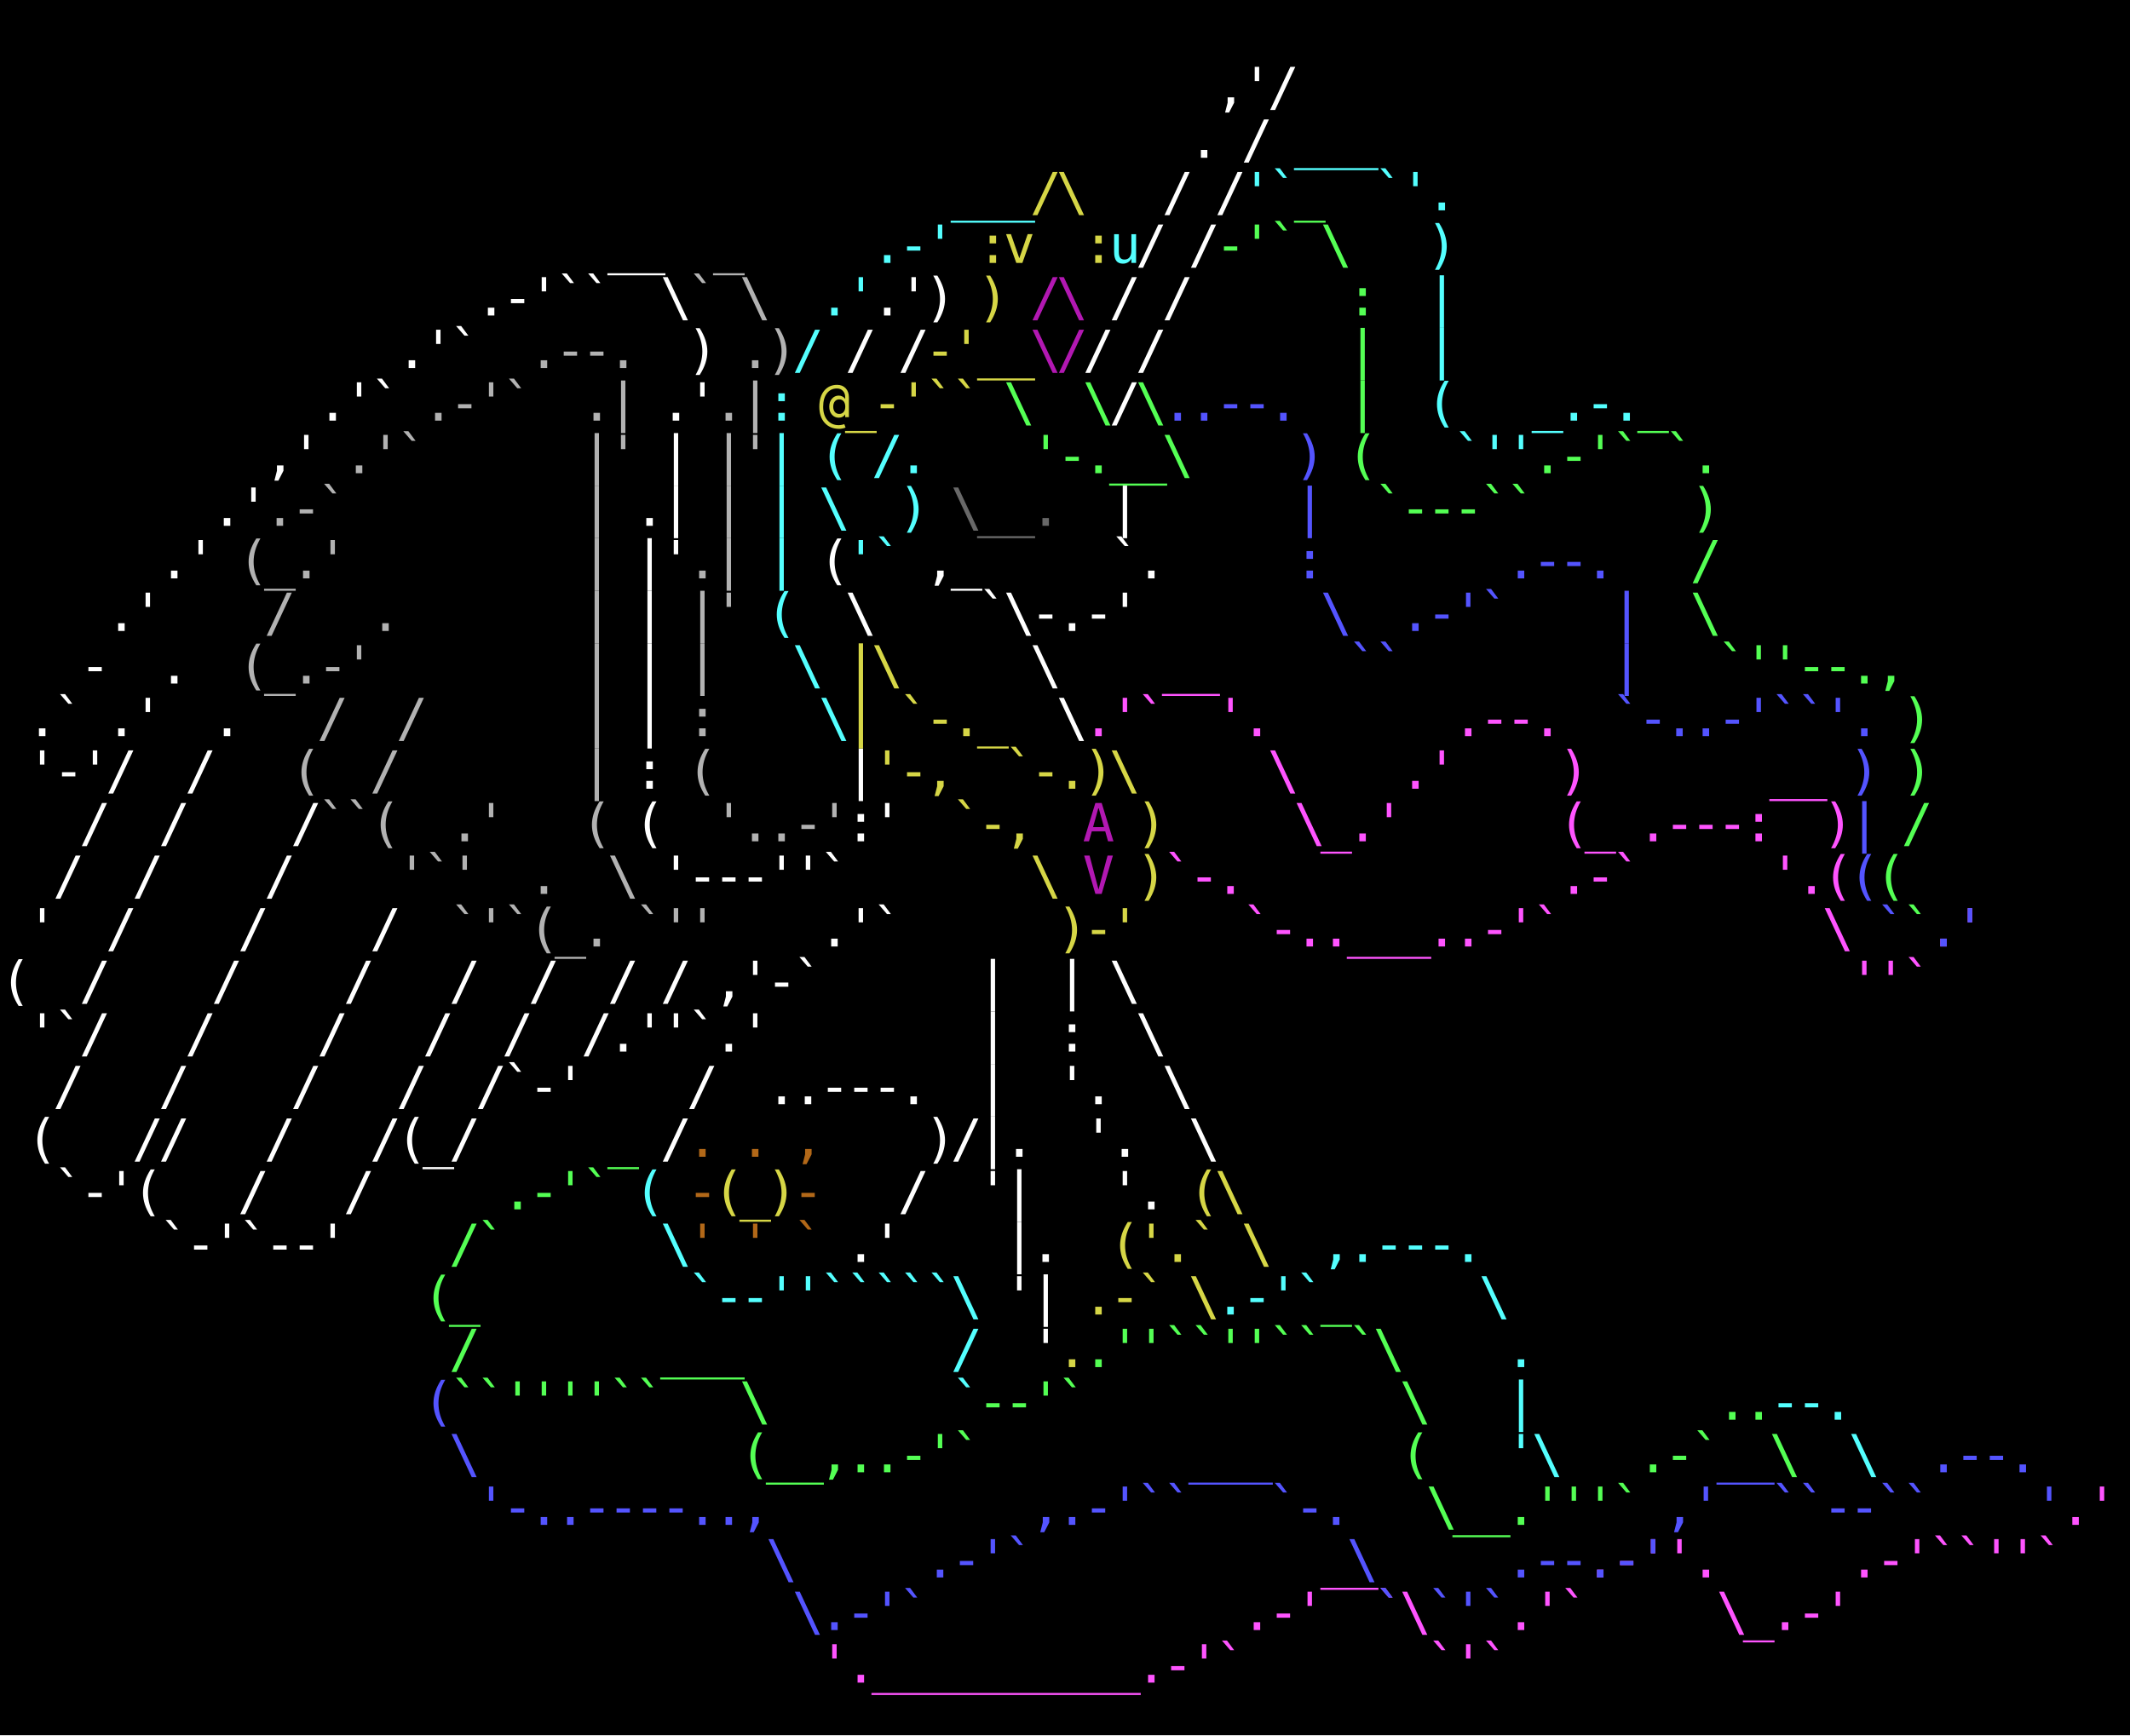
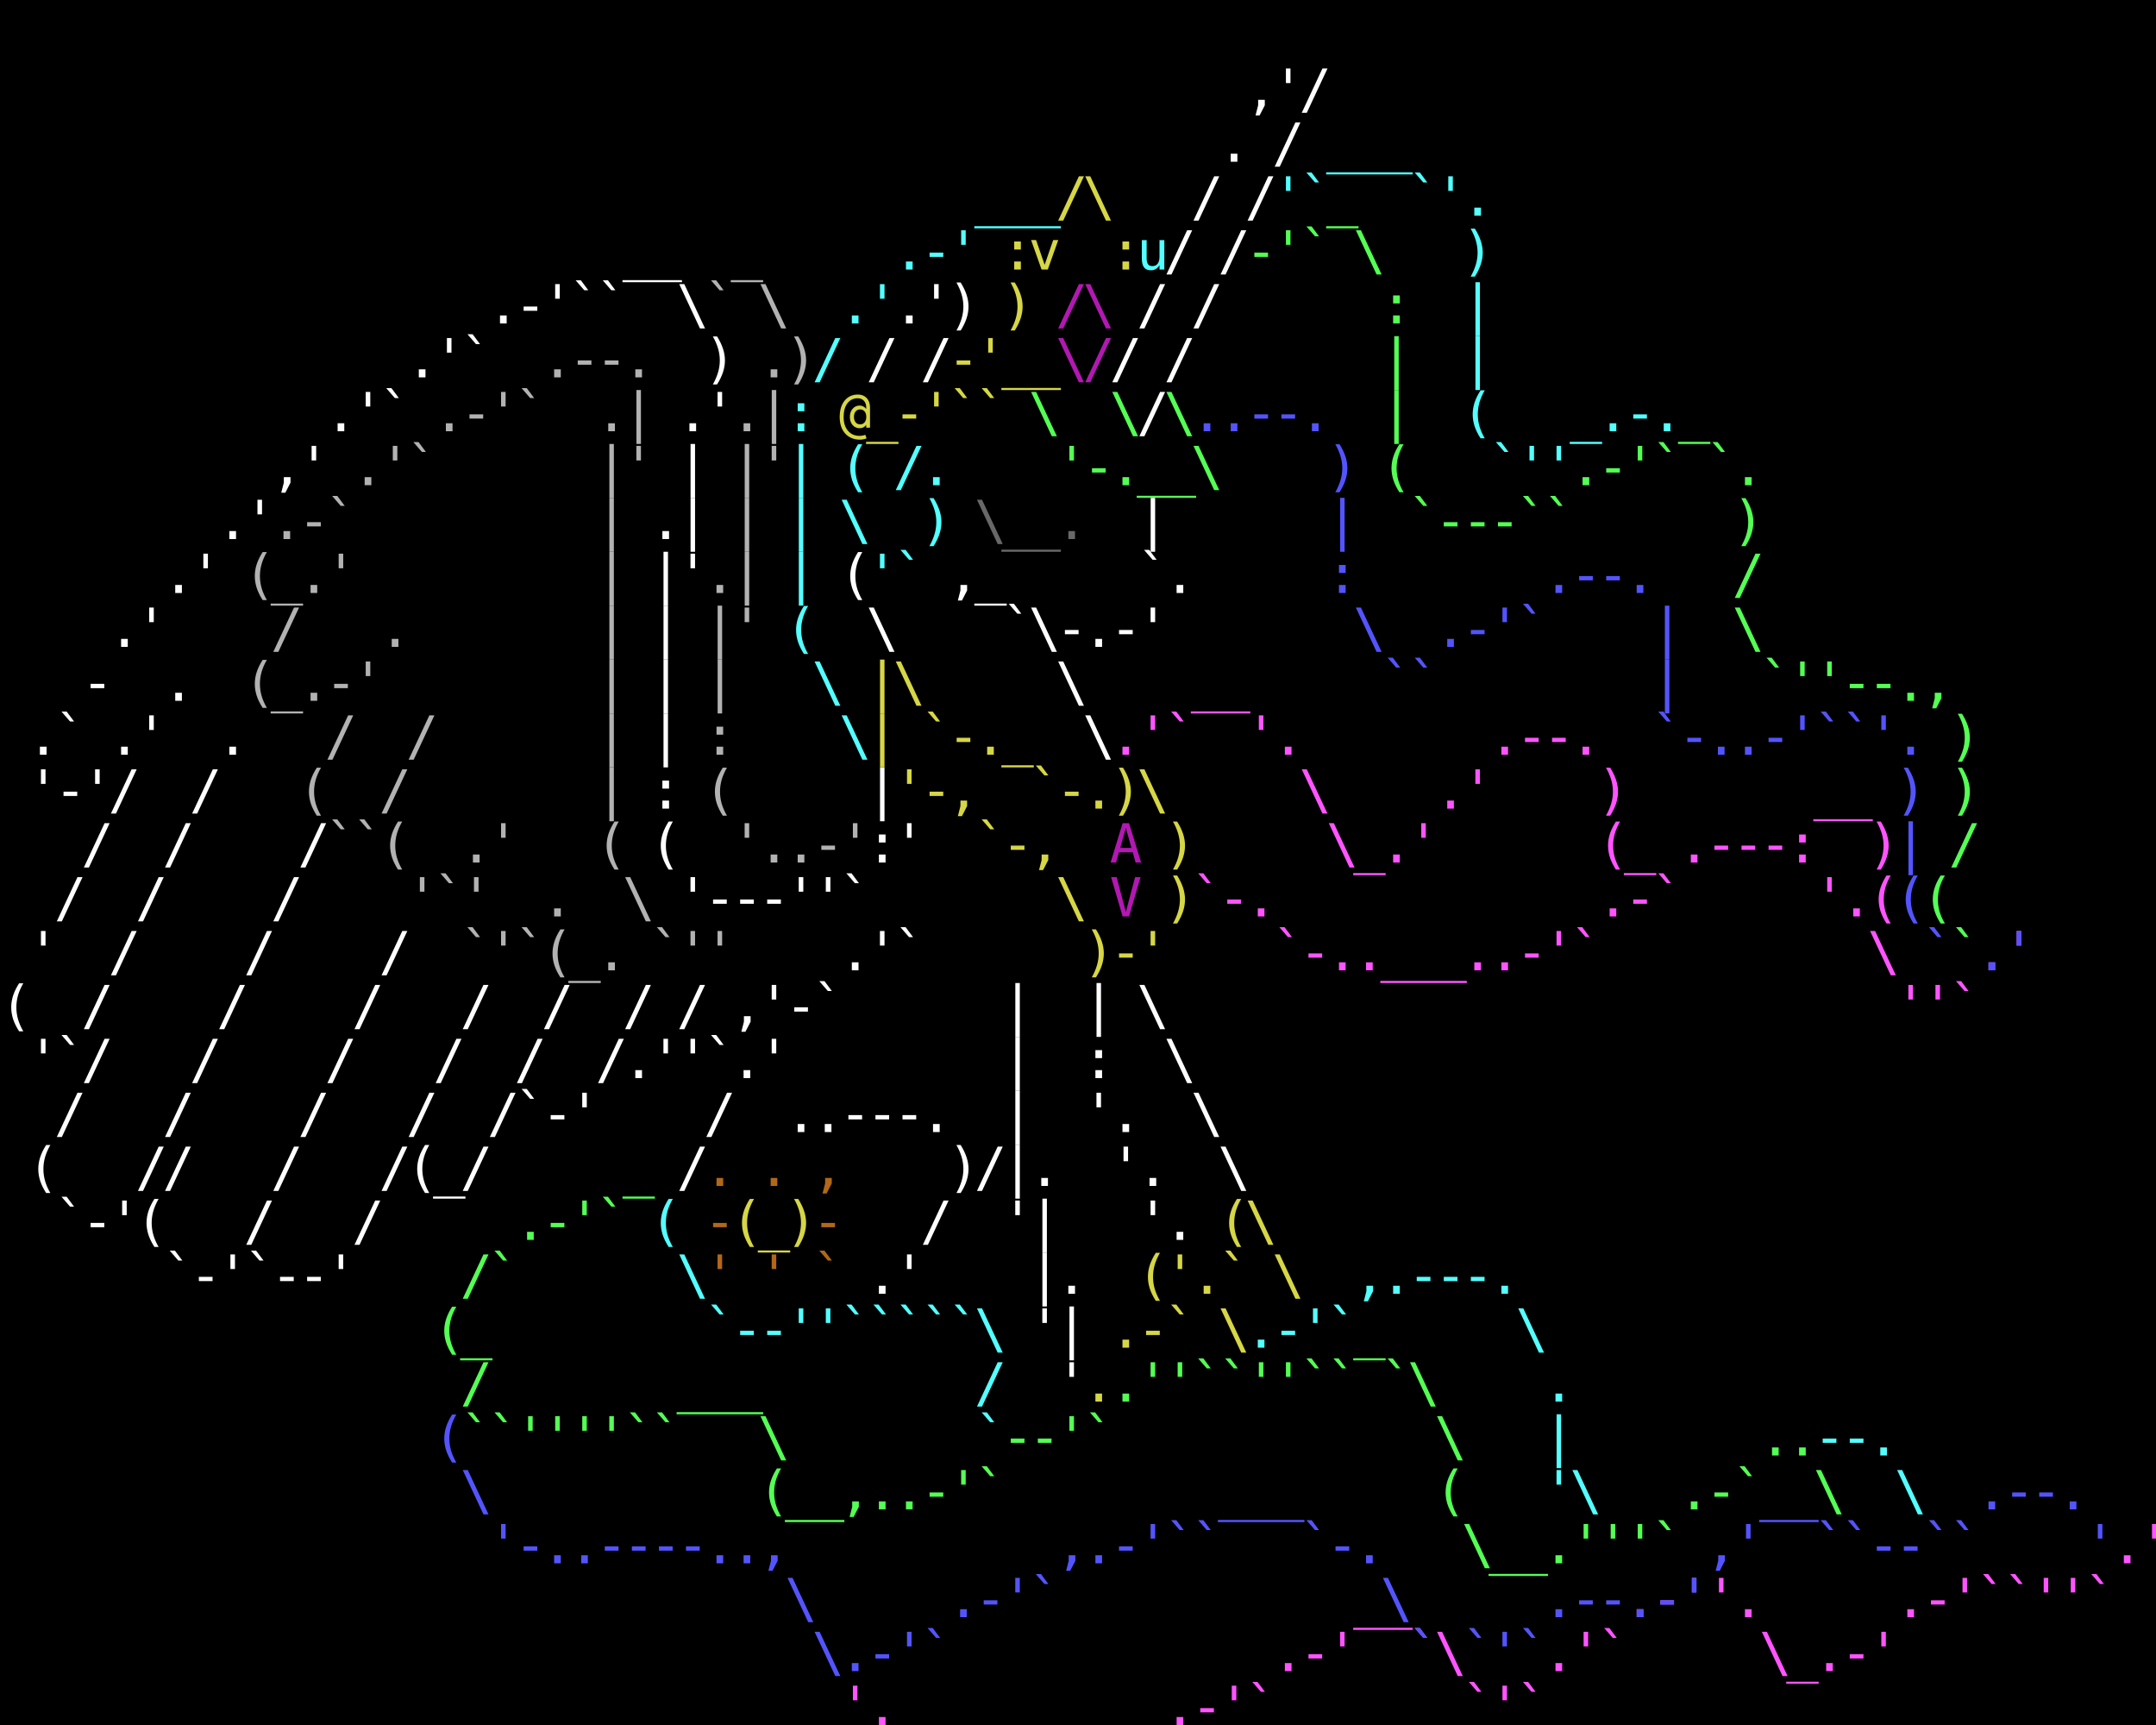
- <svg xmlns="http://www.w3.org/2000/svg" width="486.0" height="396">
-   <rect style="fill:#000000;stroke:none;" width="486.0" height="396" x="0" y="0" />
+ <svg xmlns="http://www.w3.org/2000/svg" width="480.0" height="384">
+   <rect style="fill:#000000;stroke:none;" width="480.0" height="384" x="0" y="0" />
  <text y="0" x="0" style="font-family:monospace;font-size:12px;font-weight:#b2b2b2;fill:white;fill:#54ff54;letter-spacing:-1.2px" xml:space="preserve">
-     <tspan x="0" y="12">                                                                                 </tspan>
-     <tspan x="0" y="24">                                                                                 </tspan>
-     <tspan x="0" y="36">                                                                                 </tspan>
-     <tspan x="0" y="48">                                                 _                               </tspan>
-     <tspan x="0" y="60">                                              -'` \                              </tspan>
-     <tspan x="0" y="72">                                                   :                             </tspan>
-     <tspan x="0" y="84">                                                   |                             </tspan>
+     <tspan x="0" y="48">                                                 _</tspan>
+     <tspan x="0" y="60">                                              -'` \</tspan>
+     <tspan x="0" y="72">                                                   :</tspan>
+     <tspan x="0" y="84">                                                   |</tspan>
    <tspan x="0" y="96">                                      \  \ \       |          _</tspan>
    <tspan x="0" y="108">                                       '-.__\      (      .-'` `.</tspan>
-     <tspan x="0" y="120">                                                    `---``      )                </tspan>
-     <tspan x="0" y="132">                                                                /                </tspan>
-     <tspan x="0" y="144">                                                                \                </tspan>
-     <tspan x="0" y="156">                                                                 `''--.,         </tspan>
-     <tspan x="0" y="168">                                                                        )        </tspan>
-     <tspan x="0" y="180">                                                                        )        </tspan>
-     <tspan x="0" y="192">                                                                        /        </tspan>
-     <tspan x="0" y="204">                                                                       (         </tspan>
-     <tspan x="0" y="216">                                                                        `      </tspan>
-     <tspan x="0" y="228">        </tspan>
-     <tspan x="0" y="240">                                   </tspan>
-     <tspan x="0" y="252">                                   </tspan>
-     <tspan x="0" y="264">                       _                                 </tspan>
-     <tspan x="0" y="276">                   .-'`                                                          </tspan>
-     <tspan x="0" y="288">                 /`                                                              </tspan>
-     <tspan x="0" y="300">                (_                                _                              </tspan>
-     <tspan x="0" y="312">                 /       ___             .''``''`` `\                            </tspan>
-     <tspan x="0" y="324">                 ``''''``   \        --'`            \           ..              </tspan>
-     <tspan x="0" y="336">                            (__,..-'`                (        .-`  \         </tspan>
-     <tspan x="0" y="348">                                                      \__.'''`               </tspan>
-     <tspan x="0" y="360">                        </tspan>
-     <tspan x="0" y="372">                                    </tspan>
-     <tspan x="0" y="384">                               </tspan>
+     <tspan x="0" y="120">                                                    `---``      )</tspan>
+     <tspan x="0" y="132">                                                                /</tspan>
+     <tspan x="0" y="144">                                                                \</tspan>
+     <tspan x="0" y="156">                                                                 `''--.,</tspan>
+     <tspan x="0" y="168">                                                                        )</tspan>
+     <tspan x="0" y="180">                                                                        )</tspan>
+     <tspan x="0" y="192">                                                                        /</tspan>
+     <tspan x="0" y="204">                                                                       (</tspan>
+     <tspan x="0" y="216">                                                                        `</tspan>
+     <tspan x="0" y="264">                       _</tspan>
+     <tspan x="0" y="276">                   .-'`</tspan>
+     <tspan x="0" y="288">                 /`</tspan>
+     <tspan x="0" y="300">                (_                                _</tspan>
+     <tspan x="0" y="312">                 /       ___             .''``''`` `\</tspan>
+     <tspan x="0" y="324">                 ``''''``   \        --'`            \           ..</tspan>
+     <tspan x="0" y="336">                            (__,..-'`                (        .-`  \</tspan>
+     <tspan x="0" y="348">                                                      \__.'''`</tspan>
  </text>
  <text y="0" x="0" style="font-family:monospace;font-size:12px;font-weight:#b2b2b2;fill:white;fill:#686868;letter-spacing:-1.2px" xml:space="preserve">
-     <tspan x="0" y="12">                                                                                 </tspan>
-     <tspan x="0" y="24">                  </tspan>
-     <tspan x="0" y="36">                                                            </tspan>
-     <tspan x="0" y="48">                                      </tspan>
-     <tspan x="0" y="60">                              </tspan>
-     <tspan x="0" y="72">                             </tspan>
-     <tspan x="0" y="84">                             </tspan>
-     <tspan x="0" y="96">               </tspan>
-     <tspan x="0" y="108">               </tspan>
-     <tspan x="0" y="120">                                    \__.          </tspan>
+     <tspan x="0" y="120">                                    \__.</tspan>
  </text>
  <text y="0" x="0" style="font-family:monospace;font-size:12px;font-weight:#b2b2b2;fill:white;fill:#b218b2;letter-spacing:-1.2px" xml:space="preserve">
-     <tspan x="0" y="12">                                                                                 </tspan>
-     <tspan x="0" y="24">                                                                           </tspan>
-     <tspan x="0" y="36">                                                                     </tspan>
-     <tspan x="0" y="48">                                                                 </tspan>
-     <tspan x="0" y="60">                                                        </tspan>
-     <tspan x="0" y="72">                                       /\                           </tspan>
-     <tspan x="0" y="84">                                       \/                          </tspan>
-     <tspan x="0" y="96">                                                      </tspan>
-     <tspan x="0" y="108">             </tspan>
-     <tspan x="0" y="120">              </tspan>
-     <tspan x="0" y="132">               </tspan>
-     <tspan x="0" y="144">               </tspan>
-     <tspan x="0" y="156">                                     </tspan>
-     <tspan x="0" y="168">                                       </tspan>
-     <tspan x="0" y="180">                                   </tspan>
-     <tspan x="0" y="192">                                         A       </tspan>
-     <tspan x="0" y="204">                                         V       </tspan>
+     <tspan x="0" y="72">                                       /\</tspan>
+     <tspan x="0" y="84">                                       \/</tspan>
+     <tspan x="0" y="192">                                         A</tspan>
+     <tspan x="0" y="204">                                         V</tspan>
  </text>
  <text y="0" x="0" style="font-family:monospace;font-size:12px;font-weight:#b2b2b2;fill:white;fill:#54ffff;letter-spacing:-1.2px" xml:space="preserve">
-     <tspan x="0" y="12">                                                                                 </tspan>
-     <tspan x="0" y="24">                                                                                 </tspan>
-     <tspan x="0" y="36">                                                 ___                             </tspan>
-     <tspan x="0" y="48">                                    ___        '`   `'.                          </tspan>
-     <tspan x="0" y="60">                                 .-'      u           )                          </tspan>
-     <tspan x="0" y="72">                               .'                     |                          </tspan>
-     <tspan x="0" y="84">                              /                       |                          </tspan>
+     <tspan x="0" y="36">                                                 ___</tspan>
+     <tspan x="0" y="48">                                    ___        '`   `'.</tspan>
+     <tspan x="0" y="60">                                 .-'      u           )</tspan>
+     <tspan x="0" y="72">                               .'                     |</tspan>
+     <tspan x="0" y="84">                              /                       |</tspan>
    <tspan x="0" y="96">                             :                        (   _.-.</tspan>
    <tspan x="0" y="108">                             | ( /.                    `''</tspan>
-     <tspan x="0" y="120">                             | \  )                 </tspan>
-     <tspan x="0" y="132">                             |  '`                </tspan>
+     <tspan x="0" y="120">                             | \  )</tspan>
+     <tspan x="0" y="132">                             |  '`</tspan>
    <tspan x="0" y="144">                             (</tspan>
    <tspan x="0" y="156">                              \</tspan>
-     <tspan x="0" y="168">                               \ </tspan>
-     <tspan x="0" y="180">      </tspan>
-     <tspan x="0" y="192">         </tspan>
-     <tspan x="0" y="204">       </tspan>
-     <tspan x="0" y="216"> </tspan>
-     <tspan x="0" y="228">        </tspan>
-     <tspan x="0" y="240">                                    </tspan>
-     <tspan x="0" y="252">                                   </tspan>
-     <tspan x="0" y="264">                                 </tspan>
-     <tspan x="0" y="276">                        (                                   </tspan>
-     <tspan x="0" y="288">                         \                        ,.---.                         </tspan>
-     <tspan x="0" y="300">                          `--''`````\         .-'`      \                        </tspan>
-     <tspan x="0" y="312">                                    /                    .                       </tspan>
-     <tspan x="0" y="324">                                    `                    |         --.           </tspan>
-     <tspan x="0" y="336">                                                         '\           \          </tspan>
-     <tspan x="0" y="348">                                                                             </tspan>
+     <tspan x="0" y="168">                               \</tspan>
+     <tspan x="0" y="276">                        (</tspan>
+     <tspan x="0" y="288">                         \                        ,.---.</tspan>
+     <tspan x="0" y="300">                          `--''`````\         .-'`      \</tspan>
+     <tspan x="0" y="312">                                    /                    .</tspan>
+     <tspan x="0" y="324">                                    `                    |         --.</tspan>
+     <tspan x="0" y="336">                                                         '\           \</tspan>
  </text>
  <text y="0" x="0" style="font-family:monospace;font-size:12px;font-weight:#b2b2b2;fill:white;fill:#b2b2b2;letter-spacing:-1.2px" xml:space="preserve">
-     <tspan x="0" y="12">                                                                                 </tspan>
-     <tspan x="0" y="24">                                                         </tspan>
-     <tspan x="0" y="36">                                                     </tspan>
-     <tspan x="0" y="48">                                                </tspan>
-     <tspan x="0" y="60">                           _                  </tspan>
-     <tspan x="0" y="72">                          ` \          </tspan>
-     <tspan x="0" y="84">                    .--.    .)                         </tspan>
-     <tspan x="0" y="96">                .-'`  .|   .|                 </tspan>
-     <tspan x="0" y="108">             .'`      |'   |'                        </tspan>
-     <tspan x="0" y="120">          .-`         |    |                             </tspan>
-     <tspan x="0" y="132">         (_.'         |   .|                        </tspan>
-     <tspan x="0" y="144">          /   .       |   |'                              </tspan>
-     <tspan x="0" y="156">         (_.-'        |   |                             </tspan>
-     <tspan x="0" y="168">            /  /      |   :                                       </tspan>
-     <tspan x="0" y="180">           (  /       |   (             </tspan>
+     <tspan x="0" y="60">                           _</tspan>
+     <tspan x="0" y="72">                          ` \</tspan>
+     <tspan x="0" y="84">                    .--.    .)</tspan>
+     <tspan x="0" y="96">                .-'`  .|   .|</tspan>
+     <tspan x="0" y="108">             .'`      |'   |'</tspan>
+     <tspan x="0" y="120">          .-`         |    |</tspan>
+     <tspan x="0" y="132">         (_.'         |   .|</tspan>
+     <tspan x="0" y="144">          /   .       |   |'</tspan>
+     <tspan x="0" y="156">         (_.-'        |   |</tspan>
+     <tspan x="0" y="168">            /  /      |   :</tspan>
+     <tspan x="0" y="180">           (  /       |   (</tspan>
    <tspan x="0" y="192">            ``(  .'   (    '..-'</tspan>
-     <tspan x="0" y="204">               '`'  .  \              </tspan>
-     <tspan x="0" y="216">                 `'`(_. `''        </tspan>
-     <tspan x="0" y="228">               </tspan>
-     <tspan x="0" y="240">                                  </tspan>
+     <tspan x="0" y="204">               '`'  .  \</tspan>
+     <tspan x="0" y="216">                 `'`(_. `''</tspan>
  </text>
  <text y="0" x="0" style="font-family:monospace;font-size:12px;font-weight:#b2b2b2;fill:white;fill:#b26818;letter-spacing:-1.2px" xml:space="preserve">
-     <tspan x="0" y="12">                                                                                 </tspan>
-     <tspan x="0" y="24">                                                                           </tspan>
-     <tspan x="0" y="36">                                                                     </tspan>
-     <tspan x="0" y="48">                                                              </tspan>
-     <tspan x="0" y="60">                                                    </tspan>
-     <tspan x="0" y="72">                                                               </tspan>
-     <tspan x="0" y="84">                                                       </tspan>
-     <tspan x="0" y="96">                                         </tspan>
-     <tspan x="0" y="108">             </tspan>
-     <tspan x="0" y="120">              </tspan>
-     <tspan x="0" y="132">               </tspan>
-     <tspan x="0" y="144">               </tspan>
-     <tspan x="0" y="156">                                   </tspan>
-     <tspan x="0" y="168">                                </tspan>
-     <tspan x="0" y="180">                              </tspan>
-     <tspan x="0" y="192">                                   </tspan>
-     <tspan x="0" y="204">                                       </tspan>
-     <tspan x="0" y="216">                                          </tspan>
-     <tspan x="0" y="228">                                       </tspan>
-     <tspan x="0" y="240">                                   </tspan>
-     <tspan x="0" y="252">                                   </tspan>
-     <tspan x="0" y="264">                          . . ,                                                  </tspan>
-     <tspan x="0" y="276">                          -   -                                           </tspan>
-     <tspan x="0" y="288">                          ' ' `                                   </tspan>
-     <tspan x="0" y="300">                                      </tspan>
+     <tspan x="0" y="264">                          . . ,</tspan>
+     <tspan x="0" y="276">                          -   -</tspan>
+     <tspan x="0" y="288">                          ' ' `</tspan>
  </text>
  <text y="0" x="0" style="font-family:monospace;font-size:12px;font-weight:#b2b2b2;fill:white;fill:#ffffff;letter-spacing:-1.2px" xml:space="preserve">
-     <tspan x="0" y="12">                                                                                 </tspan>
-     <tspan x="0" y="24">                                              ,'/                                </tspan>
-     <tspan x="0" y="36">                                             . /                          </tspan>
-     <tspan x="0" y="48">                                            / /                         </tspan>
-     <tspan x="0" y="60">                       __                  / /                            </tspan>
-     <tspan x="0" y="72">                  .-'``  \       .')      / /                               </tspan>
-     <tspan x="0" y="84">               .'`        )     / /      / /                                </tspan>
-     <tspan x="0" y="96">            .'`          .'               /                     </tspan>
-     <tspan x="0" y="108">          ,'             |                                           </tspan>
-     <tspan x="0" y="120">        .'              .|                |                             </tspan>
-     <tspan x="0" y="132">      .'                |'     (   ,_     `.                            </tspan>
-     <tspan x="0" y="144">    .'                  |       \    `\-.-'                                </tspan>
-     <tspan x="0" y="156">   -  .                 |              \                            </tspan>
-     <tspan x="0" y="168"> .` .'  .               |               \                              </tspan>
-     <tspan x="0" y="180"> '-'/  /                :       |       </tspan>
-     <tspan x="0" y="192">   /  /    /            (       :'          </tspan>
-     <tspan x="0" y="204">  /  /    /              '---''`              </tspan>
-     <tspan x="0" y="216"> '  /    /    /                .'`     </tspan>
-     <tspan x="0" y="228">(  /    /    /   /  /  / / ,'-`      |  | \         </tspan>
-     <tspan x="0" y="240"> '`/   /    /   /  /  /.''`.'        |  :  \                                     </tspan>
-     <tspan x="0" y="252">  /   /    /   /  /`-'    /  ..---.  |  '.  \                                    </tspan>
-     <tspan x="0" y="264"> (   //   /   /(_/       /         )/|.  '.  \                                   </tspan>
-     <tspan x="0" y="276">  `-'(   /   /                    /  '|   '.                                   </tspan>
-     <tspan x="0" y="288">      `-'`--'                   .'    |.                           </tspan>
-     <tspan x="0" y="300">                                      '|                       </tspan>
-     <tspan x="0" y="312">                                       ' </tspan>
+     <tspan x="0" y="24">                                              ,'/</tspan>
+     <tspan x="0" y="36">                                             . /</tspan>
+     <tspan x="0" y="48">                                            / /</tspan>
+     <tspan x="0" y="60">                       __                  / /</tspan>
+     <tspan x="0" y="72">                  .-'``  \       .')      / /</tspan>
+     <tspan x="0" y="84">               .'`        )     / /      / /</tspan>
+     <tspan x="0" y="96">            .'`          .'               /</tspan>
+     <tspan x="0" y="108">          ,'             |</tspan>
+     <tspan x="0" y="120">        .'              .|                |</tspan>
+     <tspan x="0" y="132">      .'                |'     (   ,_     `.</tspan>
+     <tspan x="0" y="144">    .'                  |       \    `\-.-'</tspan>
+     <tspan x="0" y="156">   -  .                 |              \</tspan>
+     <tspan x="0" y="168"> .` .'  .               |               \</tspan>
+     <tspan x="0" y="180"> '-'/  /                :       |</tspan>
+     <tspan x="0" y="192">   /  /    /            (       :'</tspan>
+     <tspan x="0" y="204">  /  /    /              '---''`</tspan>
+     <tspan x="0" y="216"> '  /    /    /                .'`</tspan>
+     <tspan x="0" y="228">(  /    /    /   /  /  / / ,'-`      |  | \</tspan>
+     <tspan x="0" y="240"> '`/   /    /   /  /  /.''`.'        |  :  \</tspan>
+     <tspan x="0" y="252">  /   /    /   /  /`-'    /  ..---.  |  '.  \</tspan>
+     <tspan x="0" y="264"> (   //   /   /(_/       /         )/|.  '.  \</tspan>
+     <tspan x="0" y="276">  `-'(   /   /                    /  '|   '.</tspan>
+     <tspan x="0" y="288">      `-'`--'                   .'    |.</tspan>
+     <tspan x="0" y="300">                                      '|</tspan>
+     <tspan x="0" y="312">                                       '</tspan>
  </text>
  <text y="0" x="0" style="font-family:monospace;font-size:12px;font-weight:#b2b2b2;fill:white;fill:#ff54ff;letter-spacing:-1.2px" xml:space="preserve">
-     <tspan x="0" y="12">                                                                                 </tspan>
-     <tspan x="0" y="24">                                  </tspan>
-     <tspan x="0" y="36">                                           </tspan>
-     <tspan x="0" y="48">                                               </tspan>
-     <tspan x="0" y="60">                          </tspan>
-     <tspan x="0" y="72">                       </tspan>
-     <tspan x="0" y="84">                       </tspan>
-     <tspan x="0" y="96">                </tspan>
-     <tspan x="0" y="108"> </tspan>
-     <tspan x="0" y="120">                     </tspan>
-     <tspan x="0" y="132">             </tspan>
-     <tspan x="0" y="144">             </tspan>
    <tspan x="0" y="156">                                            __</tspan>
-     <tspan x="0" y="168">                                         .'`  '.       .--.            </tspan>
-     <tspan x="0" y="180">                                                \    .'    )       __        </tspan>
-     <tspan x="0" y="192">                                                 \_.'      (_ .---:  )       </tspan>
-     <tspan x="0" y="204">                                            `-.            .-`     '.(           </tspan>
-     <tspan x="0" y="216">                                               `-..___..-'`          \   .'      </tspan>
-     <tspan x="0" y="228">                                                                      ''`        </tspan>
-     <tspan x="0" y="240">                                    </tspan>
-     <tspan x="0" y="252">                                  </tspan>
-     <tspan x="0" y="264">                             </tspan>
-     <tspan x="0" y="276">                                </tspan>
-     <tspan x="0" y="288">                       </tspan>
-     <tspan x="0" y="300">                      </tspan>
-     <tspan x="0" y="312">                    </tspan>
-     <tspan x="0" y="324">           </tspan>
-     <tspan x="0" y="336">     </tspan>
-     <tspan x="0" y="348">                                                                              .' </tspan>
-     <tspan x="0" y="360">                                                  __        .-''.     .-'``''`   </tspan>
-     <tspan x="0" y="372">                                               .-'  `\   .'`     \_.-'           </tspan>
+     <tspan x="0" y="168">                                         .'`  '.       .--.</tspan>
+     <tspan x="0" y="180">                                                \    .'    )       __</tspan>
+     <tspan x="0" y="192">                                                 \_.'      (_ .---:  )</tspan>
+     <tspan x="0" y="204">                                            `-.            .-`     '.(</tspan>
+     <tspan x="0" y="216">                                               `-..___..-'`          \   .'</tspan>
+     <tspan x="0" y="228">                                                                      ''`</tspan>
+     <tspan x="0" y="348">                                                                              .'</tspan>
+     <tspan x="0" y="360">                                                  __        .-''.     .-'``''`</tspan>
+     <tspan x="0" y="372">                                               .-'  `\   .'`     \_.-'</tspan>
    <tspan x="0" y="384">                               '.__________.-'`       `'`</tspan>
-     <tspan x="0" y="396">                               </tspan>
  </text>
  <text y="0" x="0" style="font-family:monospace;font-size:12px;font-weight:#b2b2b2;fill:white;fill:#d6d646;letter-spacing:-1.2px" xml:space="preserve">
-     <tspan x="0" y="12">                                                                                 </tspan>
-     <tspan x="0" y="24">                                                                           </tspan>
-     <tspan x="0" y="36">                                                                     </tspan>
-     <tspan x="0" y="48">                                       /\                            </tspan>
-     <tspan x="0" y="60">                                     :v  :                        </tspan>
-     <tspan x="0" y="72">                                     )                              </tspan>
-     <tspan x="0" y="84">                                   -'__                            </tspan>
-     <tspan x="0" y="96">                               @_-'``                 </tspan>
-     <tspan x="0" y="108">             </tspan>
-     <tspan x="0" y="120">              </tspan>
-     <tspan x="0" y="132">               </tspan>
-     <tspan x="0" y="144">               </tspan>
-     <tspan x="0" y="156">                                |\       </tspan>
-     <tspan x="0" y="168">                                | `-._       </tspan>
-     <tspan x="0" y="180">                                 '-,  `-.)\       </tspan>
-     <tspan x="0" y="192">                                    `-,    )        </tspan>
-     <tspan x="0" y="204">                                       \   )        </tspan>
-     <tspan x="0" y="216">                                        )-'     </tspan>
-     <tspan x="0" y="228">                                       </tspan>
-     <tspan x="0" y="240">                                   </tspan>
-     <tspan x="0" y="252">                                   </tspan>
-     <tspan x="0" y="264">                                                                                 </tspan>
-     <tspan x="0" y="276">                           (_)               (\                                  </tspan>
-     <tspan x="0" y="288">                                          ('.` \                                 </tspan>
+     <tspan x="0" y="48">                                       /\</tspan>
+     <tspan x="0" y="60">                                     :v  :</tspan>
+     <tspan x="0" y="72">                                     )</tspan>
+     <tspan x="0" y="84">                                   -'__</tspan>
+     <tspan x="0" y="96">                               @_-'``</tspan>
+     <tspan x="0" y="156">                                |\</tspan>
+     <tspan x="0" y="168">                                | `-._</tspan>
+     <tspan x="0" y="180">                                 '-,  `-.)\</tspan>
+     <tspan x="0" y="192">                                    `-,    )</tspan>
+     <tspan x="0" y="204">                                       \   )</tspan>
+     <tspan x="0" y="216">                                        )-'</tspan>
+     <tspan x="0" y="276">                           (_)               (\</tspan>
+     <tspan x="0" y="288">                                          ('.` \</tspan>
    <tspan x="0" y="300">                                         .-` \</tspan>
-     <tspan x="0" y="312">                                        . </tspan>
+     <tspan x="0" y="312">                                        .</tspan>
  </text>
  <text y="0" x="0" style="font-family:monospace;font-size:12px;font-weight:#b2b2b2;fill:white;fill:#5454ff;letter-spacing:-1.2px" xml:space="preserve">
-     <tspan x="0" y="12">                                                                                 </tspan>
-     <tspan x="0" y="24">                                                        </tspan>
-     <tspan x="0" y="36">                                  </tspan>
-     <tspan x="0" y="48">                        </tspan>
-     <tspan x="0" y="60">                        </tspan>
-     <tspan x="0" y="72">                                </tspan>
-     <tspan x="0" y="84">                                           </tspan>
-     <tspan x="0" y="96">                                            ..--.                      </tspan>
-     <tspan x="0" y="108">                                                 )                  </tspan>
-     <tspan x="0" y="120">                                                 |                    </tspan>
-     <tspan x="0" y="132">                                                 :       .--.                 </tspan>
-     <tspan x="0" y="144">                                                  \  .-'`    |                </tspan>
-     <tspan x="0" y="156">                                                   ``        |           </tspan>
-     <tspan x="0" y="168">                                                             `-..-'``'.      </tspan>
-     <tspan x="0" y="180">                                                                      )         </tspan>
-     <tspan x="0" y="192">                                                                      |          </tspan>
-     <tspan x="0" y="204">                                                                      (          </tspan>
-     <tspan x="0" y="216">                                                                       ` .'      </tspan>
-     <tspan x="0" y="228">           </tspan>
-     <tspan x="0" y="240">                                    </tspan>
-     <tspan x="0" y="252">                               </tspan>
-     <tspan x="0" y="264">                              </tspan>
-     <tspan x="0" y="276">                                                                      </tspan>
-     <tspan x="0" y="288">                                                           </tspan>
-     <tspan x="0" y="300">                                                          </tspan>
-     <tspan x="0" y="312">                                                       </tspan>
-     <tspan x="0" y="324">                (                             </tspan>
-     <tspan x="0" y="336">                 \                           ___                 __      .--.  </tspan>
-     <tspan x="0" y="348">                  '-..----..,          ,.-'``   `-.            ,'  ``--``    ' </tspan>
-     <tspan x="0" y="360">                             \     .-'`            \     .--.-'                  </tspan>
-     <tspan x="0" y="372">                              \.-'`                 ` `'`                        </tspan>
-     <tspan x="0" y="384">                                                         </tspan>
+     <tspan x="0" y="96">                                            ..--.</tspan>
+     <tspan x="0" y="108">                                                 )</tspan>
+     <tspan x="0" y="120">                                                 |</tspan>
+     <tspan x="0" y="132">                                                 :       .--.</tspan>
+     <tspan x="0" y="144">                                                  \  .-'`    |</tspan>
+     <tspan x="0" y="156">                                                   ``        |</tspan>
+     <tspan x="0" y="168">                                                             `-..-'``'.</tspan>
+     <tspan x="0" y="180">                                                                      )</tspan>
+     <tspan x="0" y="192">                                                                      |</tspan>
+     <tspan x="0" y="204">                                                                      (</tspan>
+     <tspan x="0" y="216">                                                                       ` .'</tspan>
+     <tspan x="0" y="324">                (</tspan>
+     <tspan x="0" y="336">                 \                           ___                 __      .--.</tspan>
+     <tspan x="0" y="348">                  '-..----..,          ,.-'``   `-.            ,'  ``--``    '</tspan>
+     <tspan x="0" y="360">                             \     .-'`            \     .--.-'</tspan>
+     <tspan x="0" y="372">                              \.-'`                 ` `'`</tspan>
  </text>
</svg>
